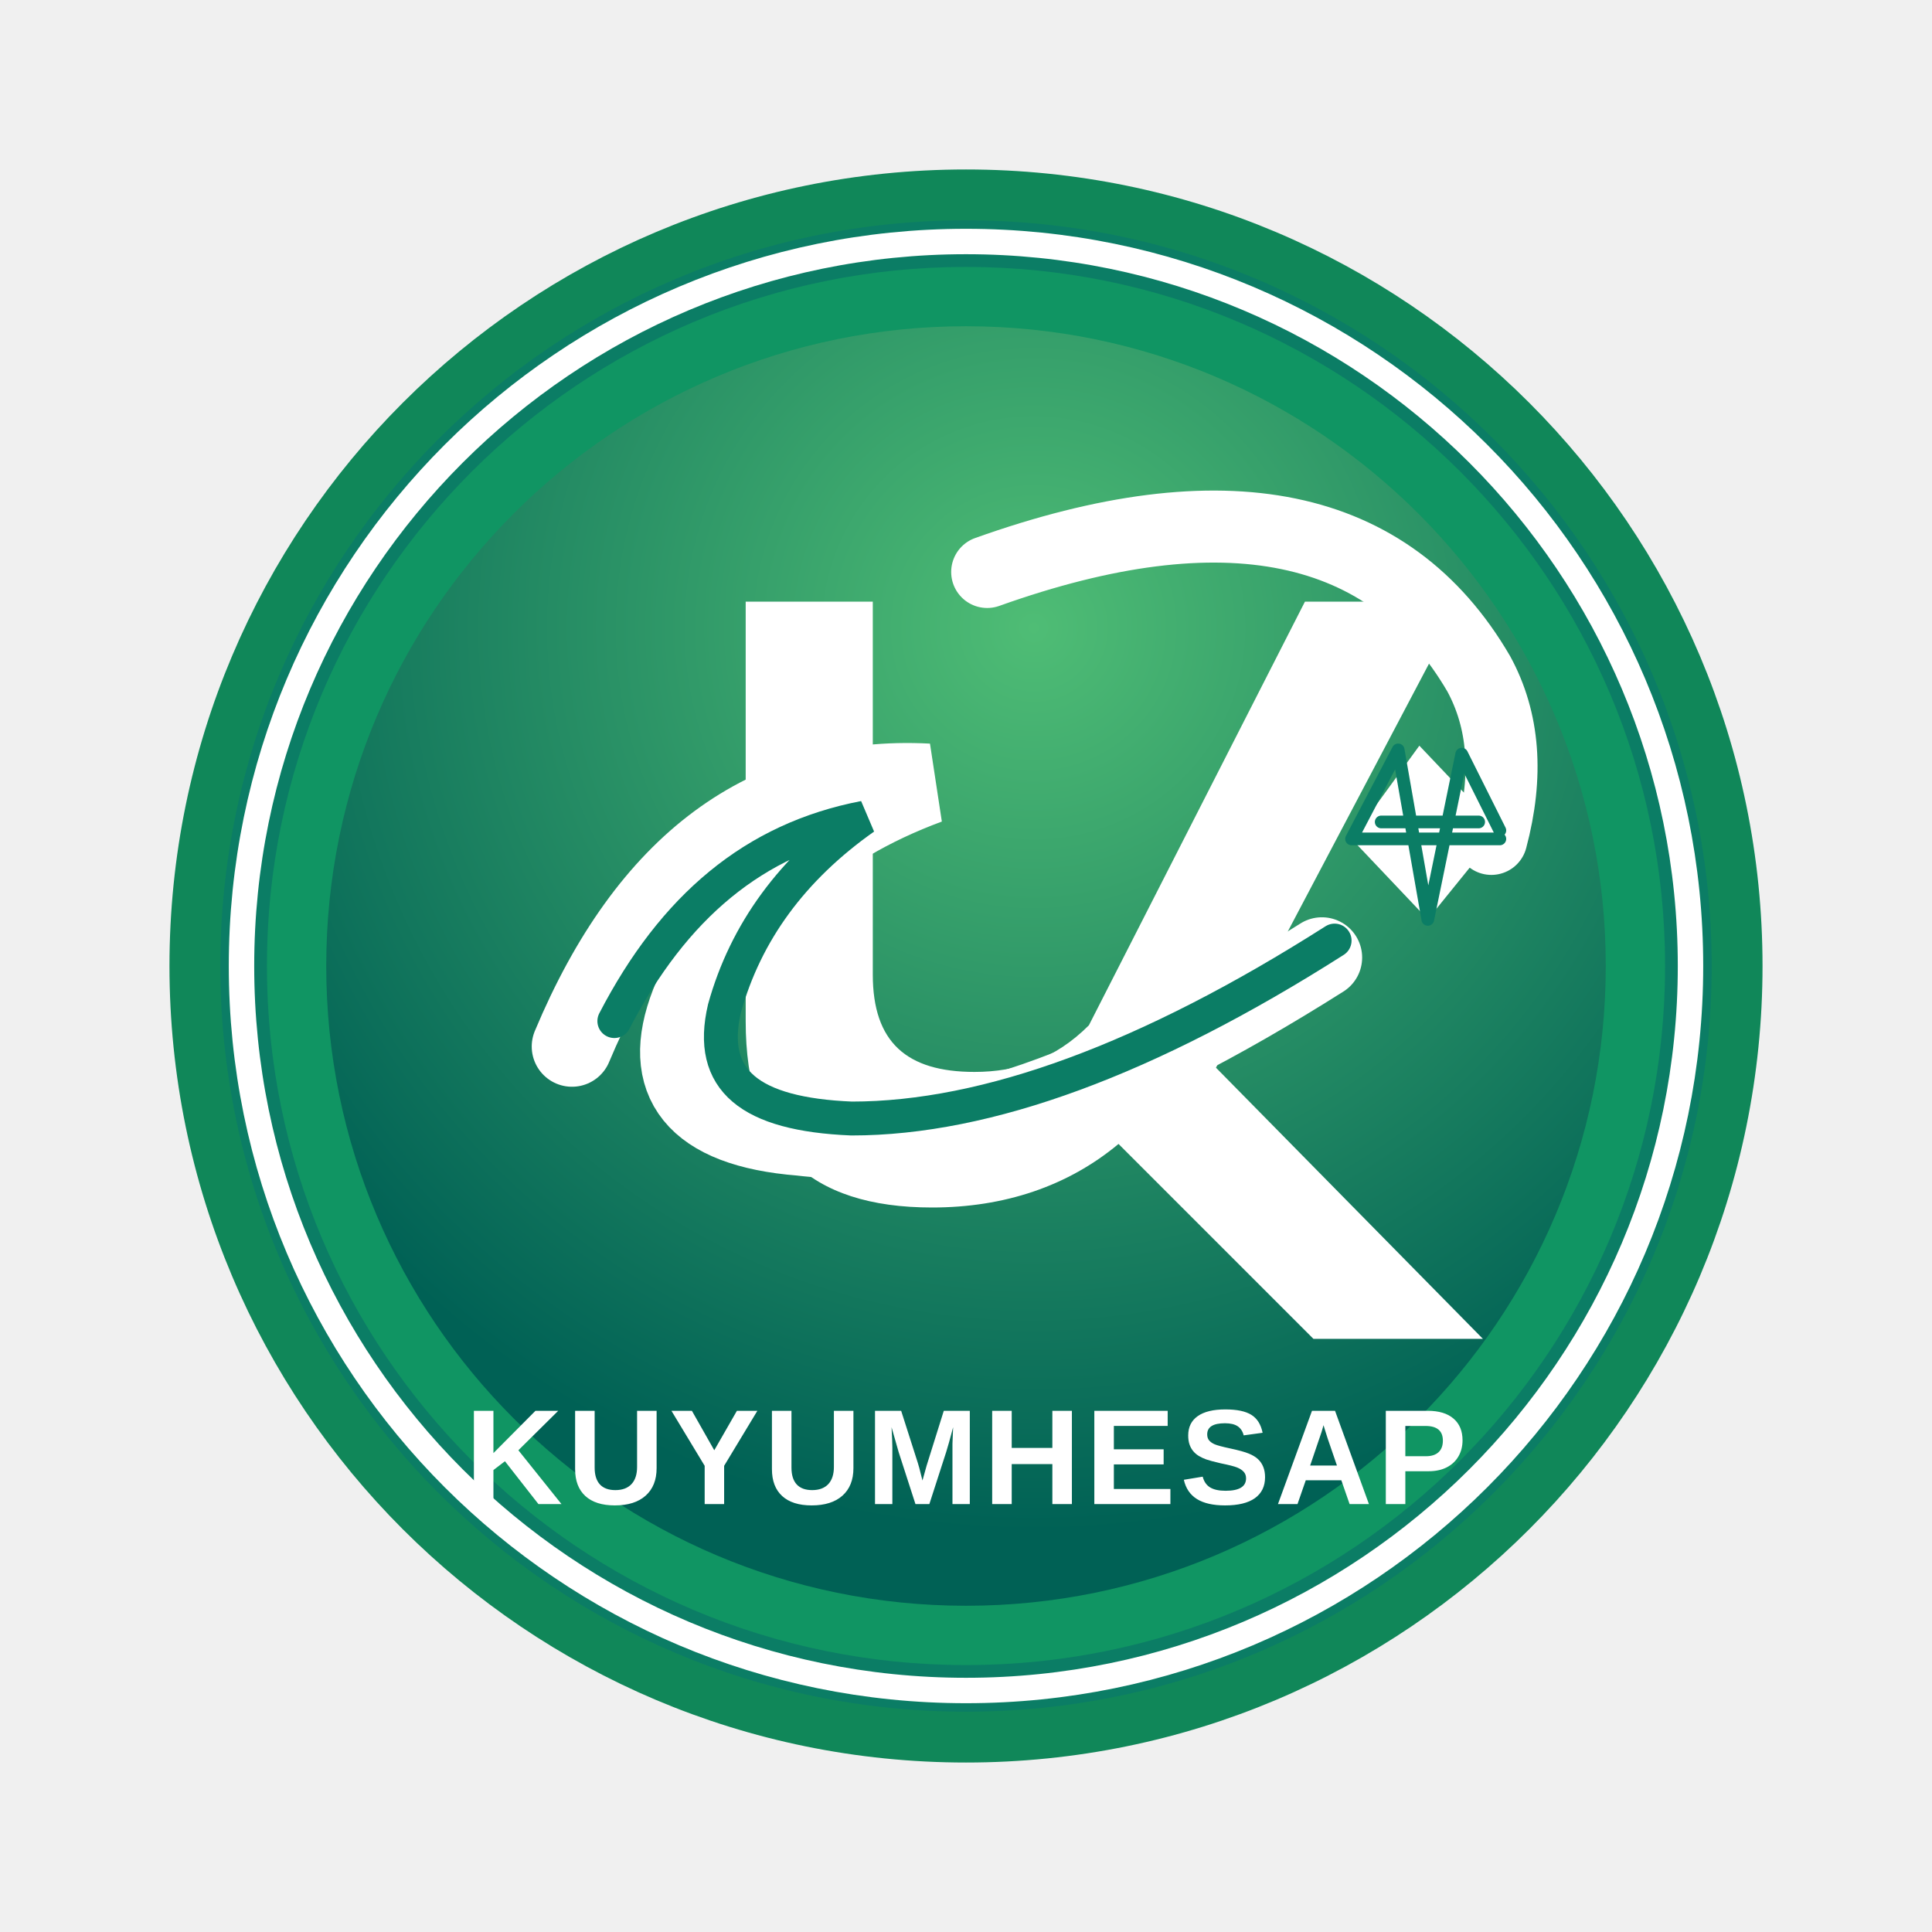
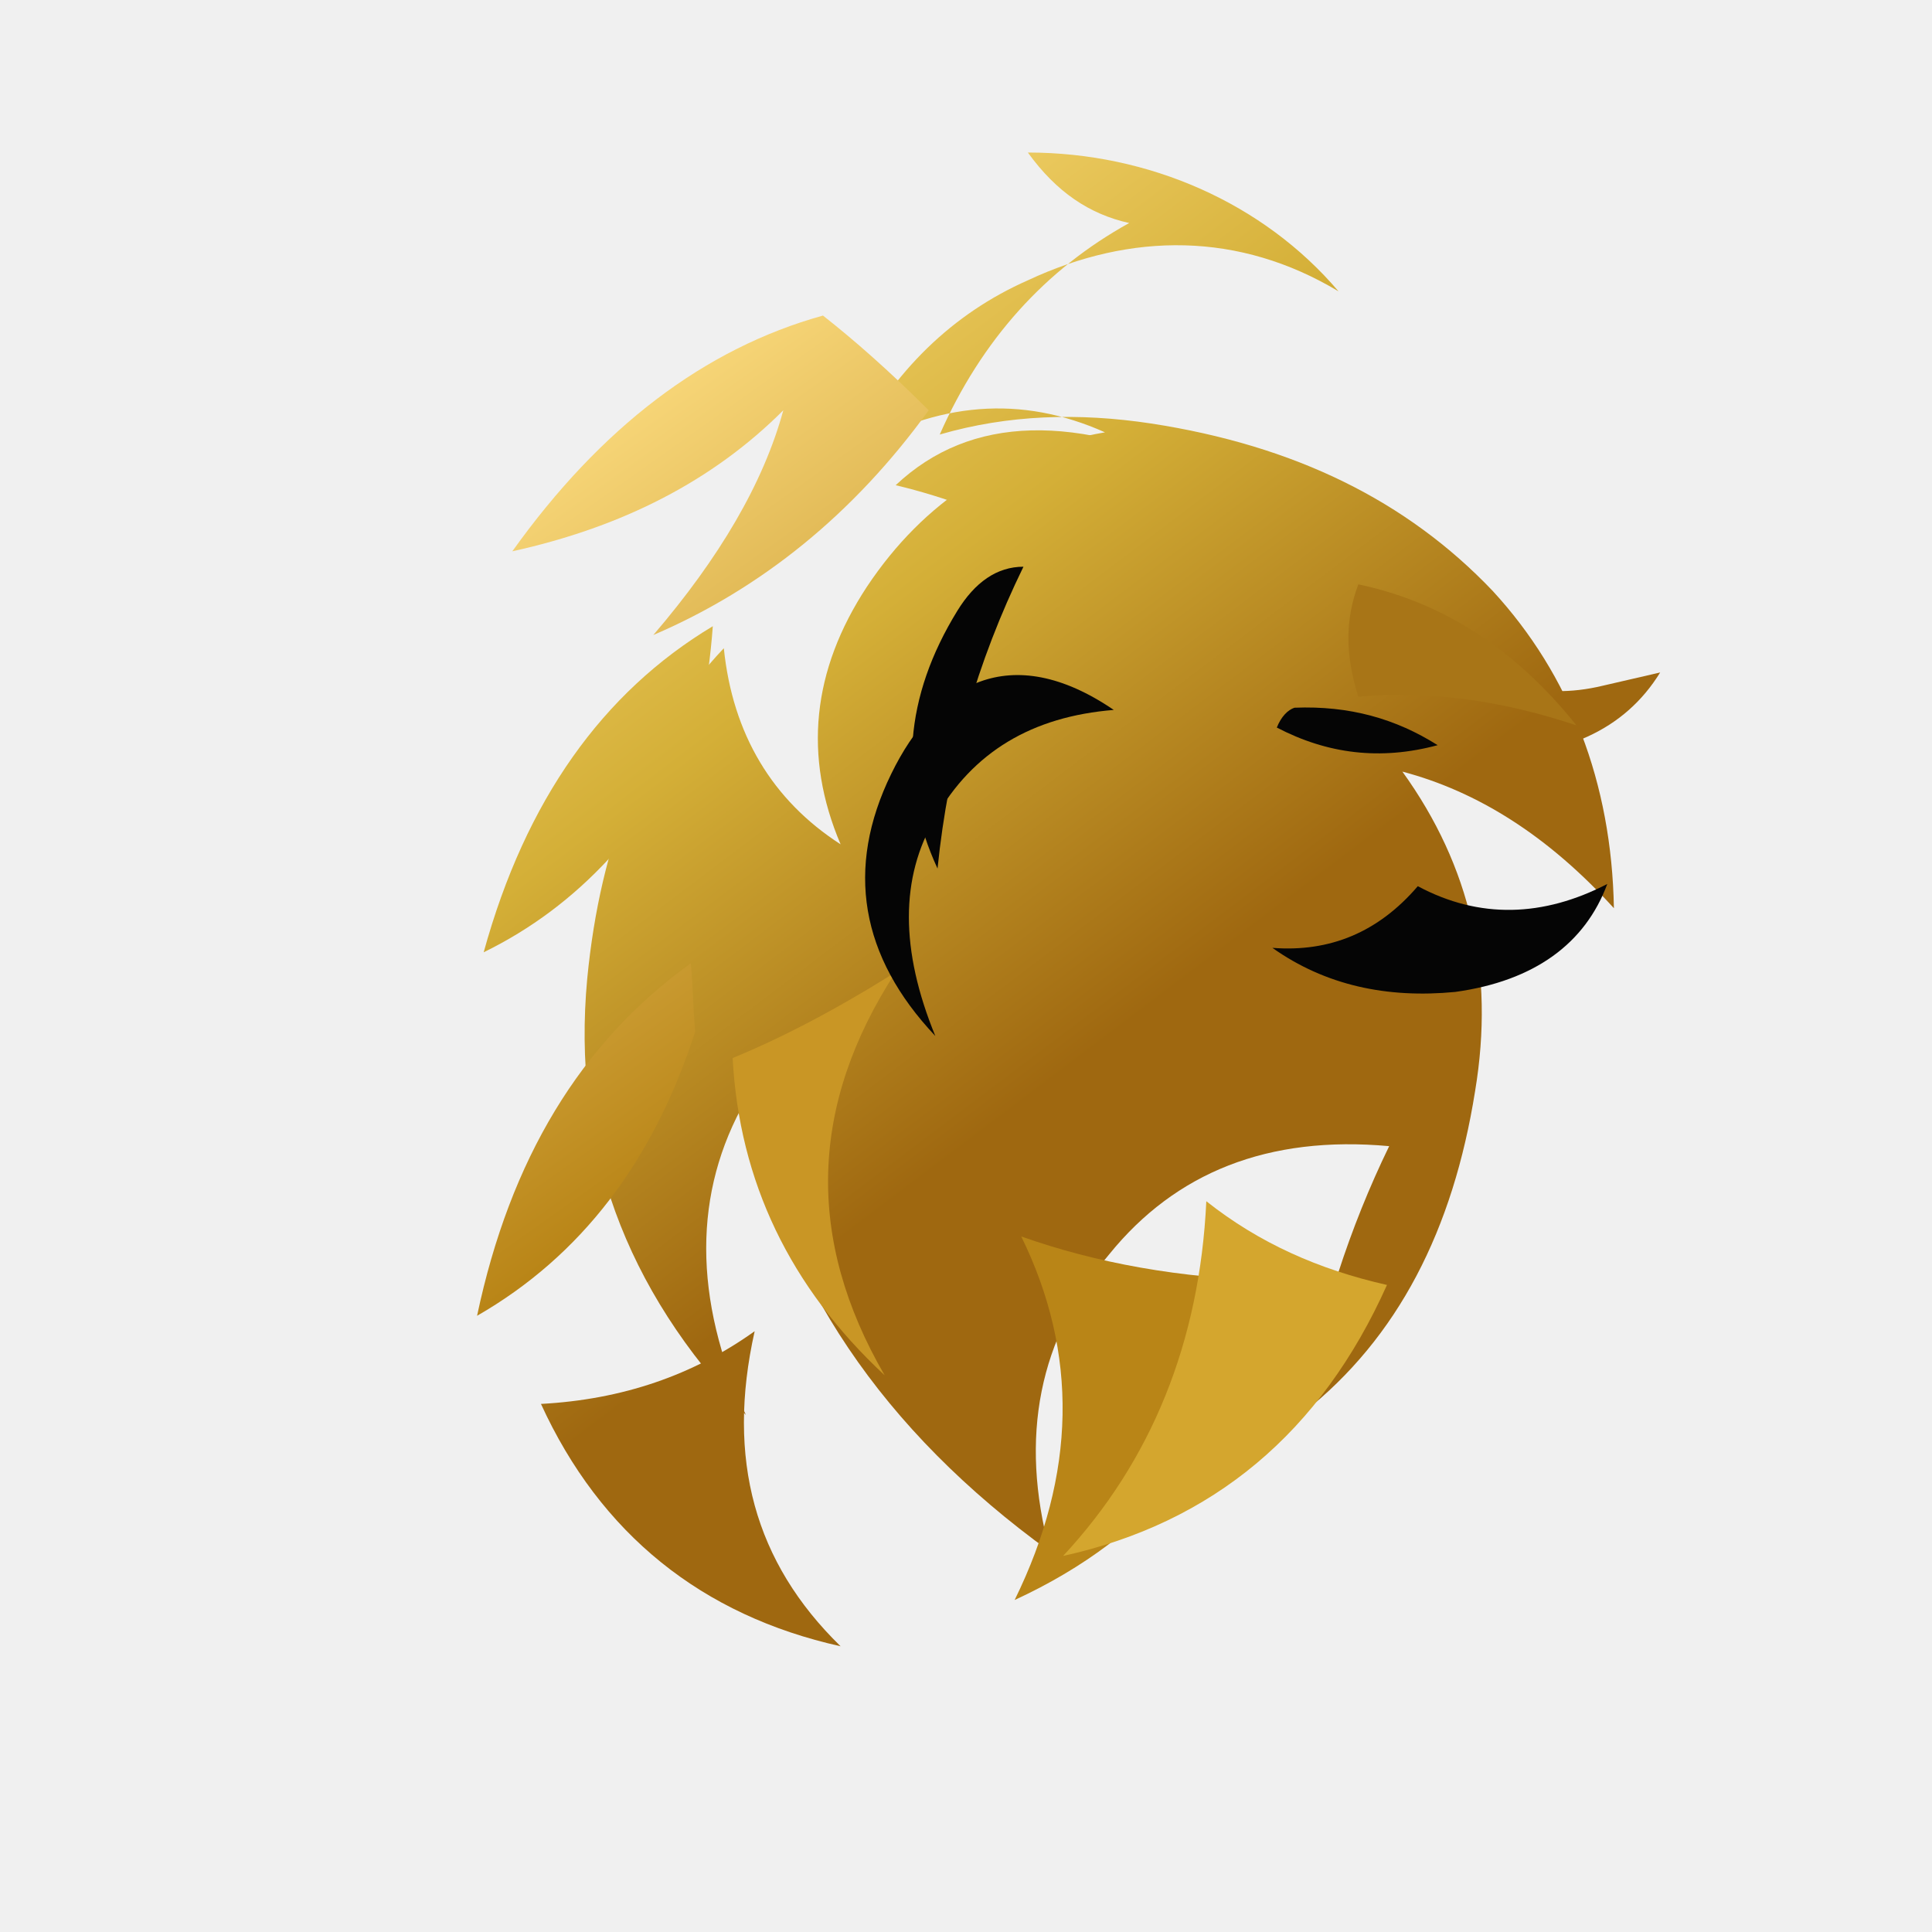
<svg xmlns="http://www.w3.org/2000/svg" width="456" height="456" viewBox="0 0 456 456" fill="none">
-   <circle cx="228" cy="228" r="182" fill="#0b7d65" />
-   <circle cx="228" cy="228" r="165" fill="#109563" />
-   <circle cx="228" cy="228" r="151" fill="url(#paint0_radial)" />
-   <circle cx="228" cy="228" r="171" stroke="#ffffff" stroke-width="6" />
-   <circle cx="228" cy="228" r="182" stroke="#108759" stroke-width="12" />
-   <path d="M176 142H206V230C206 246 214 253 230 253C240 253 249 250 257 242L308 142H345L287 252L350 316H310L264 270C252 280 237 285 220 285C191 285 176 271 176 241V142Z" fill="#ffffff" />
-   <path d="M135 247C153 204 181 183 219 185C192 195 173 212 163 237C156 255 164 266 189 268C222 272 263 257 312 226" stroke="#ffffff" stroke-width="19" stroke-linecap="round" />
-   <path d="M145 241C159 214 178 198 204 193C187 205 176 220 171 238C167 255 177 263 201 264C233 264 271 250 315 222" stroke="#0b7d65" stroke-width="8" stroke-linecap="round" />
-   <path d="M233 135C289 115 328 123 349 159C355 170 356 183 352 198" stroke="#ffffff" stroke-width="17" stroke-linecap="round" />
-   <path d="M319 198L335 176L354 196L337 217L319 198Z" fill="#ffffff" />
-   <path d="M326 194H349M319 198H354M330 177L337 217M345 178L337 217M319 198L330 177M354 196L345 178" stroke="#0b7d65" stroke-width="3" stroke-linecap="round" stroke-linejoin="round" />
-   <text x="228" y="355" text-anchor="middle" fill="#ffffff" font-family="Arial, Helvetica, sans-serif" font-size="32" font-weight="800" letter-spacing="1">KUYUMHESAP</text>
+   <g transform="translate(84 36) scale(.52)">
+     <path d="M305 0C360 0 412 23 446 63C401 36 352 36 305 58C271 73 244 99 225 136C264 113 302 110 340 127C294 135 258 158 232 197C207 235 203 274 220 314C189 294 171 264 167 225C131 263 111 313 105 375C98 450 122 516 177 573C153 520 153 472 177 430C193 512 239 580 315 635C301 583 310 538 342 500C372 463 414 446 469 451C451 488 438 528 430 572C473 538 498 489 508 426C517 372 506 324 475 281C509 290 541 310 571 343C570 286 551 237 516 199C477 158 426 133 361 123C328 118 296 119 265 128C284 85 313 53 351 32C333 28 318 18 305 0Z" fill="url(#gold)" />
+     <path d="M212 74C158 89 111 125 71 181C121 170 162 149 194 117C185 150 165 184 135 219C184 198 226 164 260 117C242 99 226 85 212 74Z" fill="url(#goldLight)" />
+     <path d="M162 215C112 245 77 294 58 363C101 342 134 306 157 256C159 242 161 229 162 215Z" fill="url(#gold)" />
+     <path d="M152 368C102 404 70 457 55 528C102 501 135 458 154 399C153 388 153 378 152 368Z" fill="url(#goldLight)" />
+     <path d="M181 535C168 593 181 640 220 678C157 664 111 627 84 568C121 566 153 555 181 535Z" fill="url(#gold)" />
+     <path d="M245 372C206 432 204 493 240 555C197 515 174 467 171 411C193 402 218 389 245 372Z" fill="#C99625" />
+     <path d="M302 492C328 545 327 600 299 657C362 628 401 580 417 512C374 511 336 504 302 492Z" fill="url(#goldLight)" />
+     <path d="M386 476C383 540 361 594 321 637C389 622 438 581 468 514C437 507 410 495 386 476Z" fill="#D4A62E" />
+     <path d="M245 151C279 119 327 118 389 147C424 164 458 189 490 220C512 241 537 249 566 242L592 236C576 262 548 275 508 274C451 273 404 254 367 218C332 184 291 162 245 151Z" fill="url(#gold)" />
+     <path d="M455 196C493 204 526 225 554 260C521 249 488 244 455 247C449 228 449 212 455 196Z" fill="#A87517" />
+     <path d="M426 252C451 251 472 257 491 269C465 276 441 273 418 261C420 256 423 253 426 252Z" fill="#050505" />
+     <path d="M482 333C510 348 539 347 568 332C558 359 535 376 499 381C468 384 440 378 416 361C442 363 464 354 482 333Z" fill="#050505" />
+     <path d="M344 253C307 256 280 272 263 302C247 329 247 362 263 401C229 365 222 325 243 282C263 241 297 221 344 253Z" fill="#050505" />
+     <path d="M303 188C282 231 269 276 264 325C246 286 249 247 273 208C281 195 291 188 303 188Z" fill="#050505" />
+   </g>
  <defs>
-     <radialGradient id="paint0_radial" cx="0" cy="0" r="1" gradientUnits="userSpaceOnUse" gradientTransform="translate(244 148) rotate(90) scale(214)">
-       <stop stop-color="#4fbd75" />
-       <stop offset="1" stop-color="#006155" />
-     </radialGradient>
+     <linearGradient id="gold" x1="108" y1="55" x2="360" y2="388" gradientUnits="userSpaceOnUse">
+       <stop stop-color="#F8D875" />
+       <stop offset="0.48" stop-color="#D4AF37" />
+       <stop offset="1" stop-color="#9F6810" />
+     </linearGradient>
+     <linearGradient id="goldLight" x1="120" y1="72" x2="313" y2="344" gradientUnits="userSpaceOnUse">
+       <stop stop-color="#FFE084" />
+       <stop offset="1" stop-color="#B98517" />
+     </linearGradient>
  </defs>
</svg>
